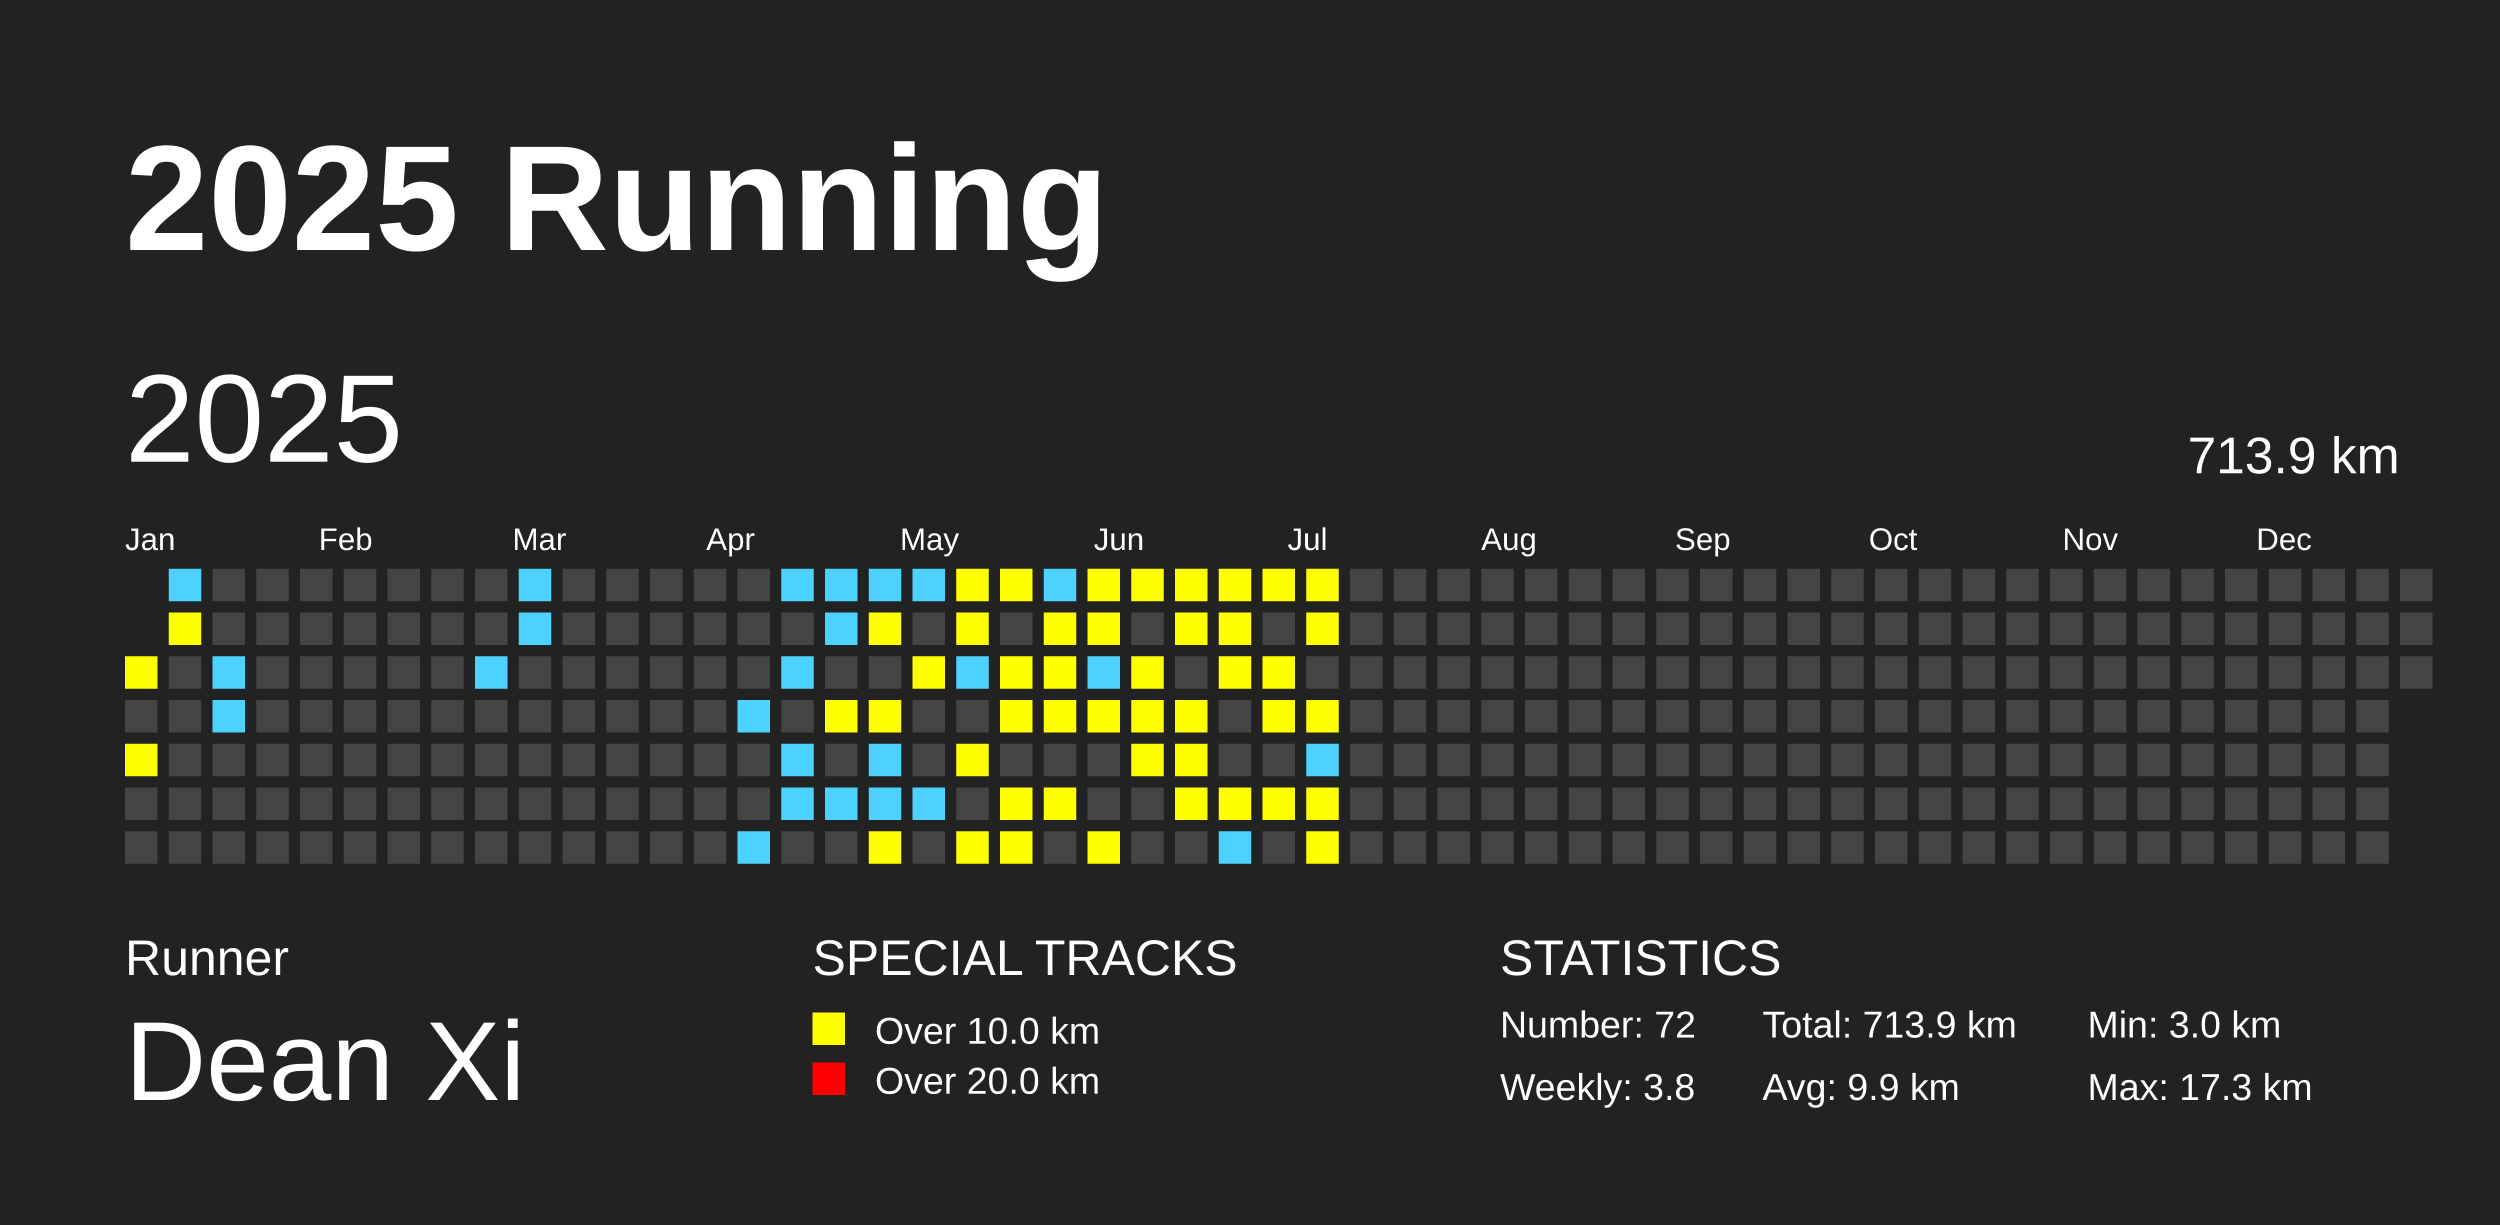
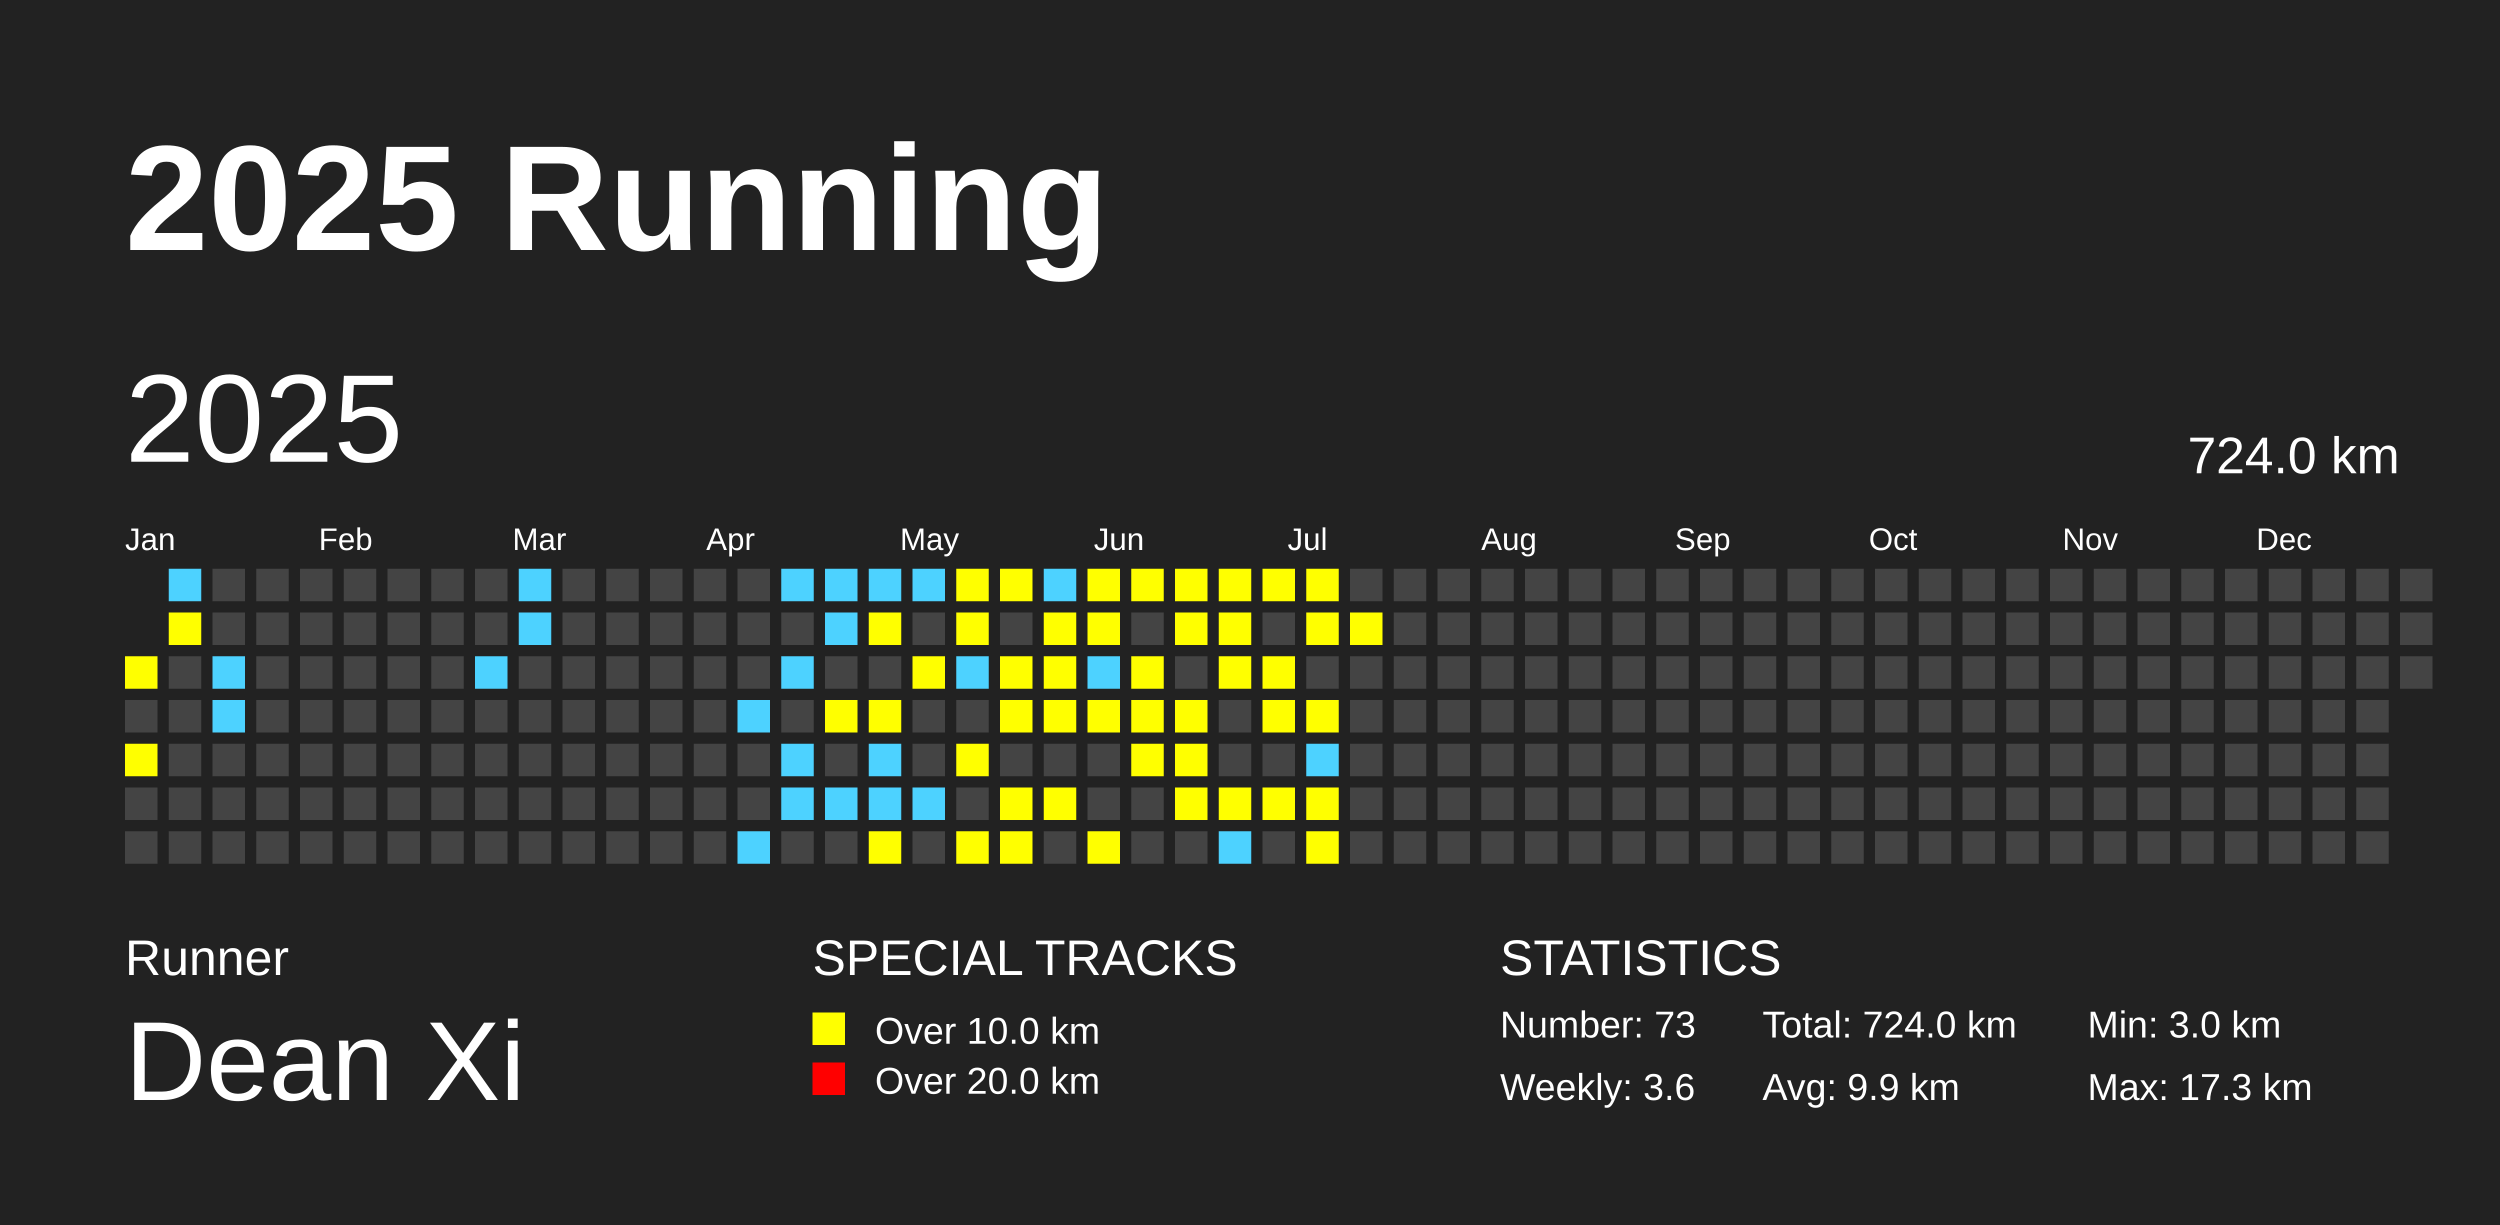
<svg xmlns="http://www.w3.org/2000/svg" baseProfile="full" height="98mm" version="1.1" viewBox="0,0,200,98" width="200mm">
  <defs />
  <rect fill="#222222" height="98" width="200" x="0" y="0" />
  <text fill="#FFFFFF" style="font-size:12px; font-family:Arial; font-weight:bold;" x="10" y="20">2025 Running</text>
  <text fill="#FFFFFF" style="font-size:4px; font-family:Arial" x="10" y="78">Runner</text>
  <text fill="#FFFFFF" style="font-size:9px; font-family:Arial" x="10" y="88">Dean Xi</text>
  <text fill="#FFFFFF" style="font-size:4px; font-family:Arial" x="65" y="78">SPECIAL TRACKS</text>
  <rect fill="yellow" height="2.6" width="2.6" x="65" y="81" />
  <text fill="#FFFFFF" style="font-size:3px; font-family:Arial" x="70" y="83.5">Over 10.0 km</text>
  <rect fill="red" height="2.6" width="2.6" x="65" y="85" />
  <text fill="#FFFFFF" style="font-size:3px; font-family:Arial" x="70" y="87.5">Over 20.0 km</text>
  <text fill="#FFFFFF" style="font-size:4px; font-family:Arial" x="120" y="78">STATISTICS</text>
-   <text fill="#FFFFFF" style="font-size:3px; font-family:Arial" x="120" y="83">Number: 72</text>
-   <text fill="#FFFFFF" style="font-size:3px; font-family:Arial" x="120" y="88">Weekly: 3.8</text>
-   <text fill="#FFFFFF" style="font-size:3px; font-family:Arial" x="141" y="83">Total: 713.9 km</text>
+   <text fill="#FFFFFF" style="font-size:3px; font-family:Arial" x="120" y="83">Number: 73</text>
+   <text fill="#FFFFFF" style="font-size:3px; font-family:Arial" x="120" y="88">Weekly: 3.6</text>
+   <text fill="#FFFFFF" style="font-size:3px; font-family:Arial" x="141" y="83">Total: 724.0 km</text>
  <text fill="#FFFFFF" style="font-size:3px; font-family:Arial" x="141" y="88">Avg: 9.9 km</text>
  <text fill="#FFFFFF" style="font-size:3px; font-family:Arial" x="167" y="83">Min: 3.0 km</text>
  <text fill="#FFFFFF" style="font-size:3px; font-family:Arial" x="167" y="88">Max: 17.3 km</text>
  <text dominant-baseline="hanging" fill="#FFFFFF" style="font-size:10.0px; font-family:Arial;" x="10" y="30">2025</text>
-   <text dominant-baseline="hanging" fill="#FFFFFF" style="font-size:4.125px; font-family:Arial;" x="175" y="35">713.9 km</text>
+   <text dominant-baseline="hanging" fill="#FFFFFF" style="font-size:4.125px; font-family:Arial;" x="175" y="35">724.0 km</text>
  <text fill="#FFFFFF" style="font-size:2.5px; font-family:Arial" x="10.0" y="44">Jan</text>
  <text fill="#FFFFFF" style="font-size:2.5px; font-family:Arial" x="25.5" y="44">Feb</text>
  <text fill="#FFFFFF" style="font-size:2.5px; font-family:Arial" x="41.0" y="44">Mar</text>
  <text fill="#FFFFFF" style="font-size:2.5px; font-family:Arial" x="56.5" y="44">Apr</text>
  <text fill="#FFFFFF" style="font-size:2.5px; font-family:Arial" x="72.0" y="44">May</text>
  <text fill="#FFFFFF" style="font-size:2.5px; font-family:Arial" x="87.5" y="44">Jun</text>
  <text fill="#FFFFFF" style="font-size:2.5px; font-family:Arial" x="103.0" y="44">Jul</text>
  <text fill="#FFFFFF" style="font-size:2.5px; font-family:Arial" x="118.5" y="44">Aug</text>
  <text fill="#FFFFFF" style="font-size:2.5px; font-family:Arial" x="134.0" y="44">Sep</text>
  <text fill="#FFFFFF" style="font-size:2.5px; font-family:Arial" x="149.5" y="44">Oct</text>
  <text fill="#FFFFFF" style="font-size:2.5px; font-family:Arial" x="165.0" y="44">Nov</text>
  <text fill="#FFFFFF" style="font-size:2.5px; font-family:Arial" x="180.5" y="44">Dec</text>
  <rect fill="yellow" height="2.6" width="2.6" x="10.0" y="52.5" />
  <rect fill="#444444" height="2.6" width="2.6" x="10.0" y="56.0" />
  <rect fill="yellow" height="2.6" width="2.6" x="10.0" y="59.5" />
  <rect fill="#444444" height="2.6" width="2.6" x="10.0" y="63.0" />
  <rect fill="#444444" height="2.6" width="2.6" x="10.0" y="66.5" />
  <rect fill="#4DD2FF" height="2.6" width="2.6" x="13.5" y="45.5" />
  <rect fill="yellow" height="2.6" width="2.6" x="13.5" y="49.0" />
  <rect fill="#444444" height="2.6" width="2.6" x="13.5" y="52.5" />
  <rect fill="#444444" height="2.6" width="2.6" x="13.5" y="56.0" />
  <rect fill="#444444" height="2.6" width="2.6" x="13.5" y="59.5" />
  <rect fill="#444444" height="2.6" width="2.6" x="13.5" y="63.0" />
  <rect fill="#444444" height="2.6" width="2.6" x="13.5" y="66.5" />
  <rect fill="#444444" height="2.6" width="2.6" x="17.0" y="45.5" />
  <rect fill="#444444" height="2.6" width="2.6" x="17.0" y="49.0" />
  <rect fill="#4DD2FF" height="2.6" width="2.6" x="17.0" y="52.5" />
  <rect fill="#4DD2FF" height="2.6" width="2.6" x="17.0" y="56.0" />
  <rect fill="#444444" height="2.6" width="2.6" x="17.0" y="59.5" />
  <rect fill="#444444" height="2.6" width="2.6" x="17.0" y="63.0" />
  <rect fill="#444444" height="2.6" width="2.6" x="17.0" y="66.5" />
  <rect fill="#444444" height="2.6" width="2.6" x="20.5" y="45.5" />
  <rect fill="#444444" height="2.6" width="2.6" x="20.5" y="49.0" />
  <rect fill="#444444" height="2.6" width="2.6" x="20.5" y="52.5" />
  <rect fill="#444444" height="2.6" width="2.6" x="20.5" y="56.0" />
  <rect fill="#444444" height="2.6" width="2.6" x="20.5" y="59.5" />
  <rect fill="#444444" height="2.6" width="2.6" x="20.5" y="63.0" />
  <rect fill="#444444" height="2.6" width="2.6" x="20.5" y="66.5" />
  <rect fill="#444444" height="2.6" width="2.6" x="24.0" y="45.5" />
  <rect fill="#444444" height="2.6" width="2.6" x="24.0" y="49.0" />
  <rect fill="#444444" height="2.6" width="2.6" x="24.0" y="52.5" />
  <rect fill="#444444" height="2.6" width="2.6" x="24.0" y="56.0" />
  <rect fill="#444444" height="2.6" width="2.6" x="24.0" y="59.5" />
  <rect fill="#444444" height="2.6" width="2.6" x="24.0" y="63.0" />
  <rect fill="#444444" height="2.6" width="2.6" x="24.0" y="66.5" />
  <rect fill="#444444" height="2.6" width="2.6" x="27.5" y="45.5" />
  <rect fill="#444444" height="2.6" width="2.6" x="27.5" y="49.0" />
  <rect fill="#444444" height="2.6" width="2.6" x="27.5" y="52.5" />
  <rect fill="#444444" height="2.6" width="2.6" x="27.5" y="56.0" />
  <rect fill="#444444" height="2.6" width="2.6" x="27.5" y="59.5" />
  <rect fill="#444444" height="2.6" width="2.6" x="27.5" y="63.0" />
  <rect fill="#444444" height="2.6" width="2.6" x="27.5" y="66.5" />
  <rect fill="#444444" height="2.6" width="2.6" x="31.0" y="45.5" />
  <rect fill="#444444" height="2.6" width="2.6" x="31.0" y="49.0" />
  <rect fill="#444444" height="2.6" width="2.6" x="31.0" y="52.5" />
  <rect fill="#444444" height="2.6" width="2.6" x="31.0" y="56.0" />
  <rect fill="#444444" height="2.6" width="2.6" x="31.0" y="59.5" />
  <rect fill="#444444" height="2.6" width="2.6" x="31.0" y="63.0" />
  <rect fill="#444444" height="2.6" width="2.6" x="31.0" y="66.5" />
  <rect fill="#444444" height="2.6" width="2.6" x="34.5" y="45.5" />
  <rect fill="#444444" height="2.6" width="2.6" x="34.5" y="49.0" />
  <rect fill="#444444" height="2.6" width="2.6" x="34.5" y="52.5" />
  <rect fill="#444444" height="2.6" width="2.6" x="34.5" y="56.0" />
  <rect fill="#444444" height="2.6" width="2.6" x="34.5" y="59.5" />
  <rect fill="#444444" height="2.6" width="2.6" x="34.5" y="63.0" />
  <rect fill="#444444" height="2.6" width="2.6" x="34.5" y="66.5" />
  <rect fill="#444444" height="2.6" width="2.6" x="38.0" y="45.5" />
  <rect fill="#444444" height="2.6" width="2.6" x="38.0" y="49.0" />
  <rect fill="#4DD2FF" height="2.6" width="2.6" x="38.0" y="52.5" />
  <rect fill="#444444" height="2.6" width="2.6" x="38.0" y="56.0" />
  <rect fill="#444444" height="2.6" width="2.6" x="38.0" y="59.5" />
  <rect fill="#444444" height="2.6" width="2.6" x="38.0" y="63.0" />
  <rect fill="#444444" height="2.6" width="2.6" x="38.0" y="66.5" />
  <rect fill="#4DD2FF" height="2.6" width="2.6" x="41.5" y="45.5" />
  <rect fill="#4DD2FF" height="2.6" width="2.6" x="41.5" y="49.0" />
  <rect fill="#444444" height="2.6" width="2.6" x="41.5" y="52.5" />
  <rect fill="#444444" height="2.6" width="2.6" x="41.5" y="56.0" />
  <rect fill="#444444" height="2.6" width="2.6" x="41.5" y="59.5" />
  <rect fill="#444444" height="2.6" width="2.6" x="41.5" y="63.0" />
  <rect fill="#444444" height="2.6" width="2.6" x="41.5" y="66.5" />
  <rect fill="#444444" height="2.6" width="2.6" x="45.0" y="45.5" />
  <rect fill="#444444" height="2.6" width="2.6" x="45.0" y="49.0" />
  <rect fill="#444444" height="2.6" width="2.6" x="45.0" y="52.5" />
  <rect fill="#444444" height="2.6" width="2.6" x="45.0" y="56.0" />
  <rect fill="#444444" height="2.6" width="2.6" x="45.0" y="59.5" />
  <rect fill="#444444" height="2.6" width="2.6" x="45.0" y="63.0" />
  <rect fill="#444444" height="2.6" width="2.6" x="45.0" y="66.5" />
  <rect fill="#444444" height="2.6" width="2.6" x="48.5" y="45.5" />
  <rect fill="#444444" height="2.6" width="2.6" x="48.5" y="49.0" />
  <rect fill="#444444" height="2.6" width="2.6" x="48.5" y="52.5" />
  <rect fill="#444444" height="2.6" width="2.6" x="48.5" y="56.0" />
  <rect fill="#444444" height="2.6" width="2.6" x="48.5" y="59.5" />
  <rect fill="#444444" height="2.6" width="2.6" x="48.5" y="63.0" />
  <rect fill="#444444" height="2.6" width="2.6" x="48.5" y="66.5" />
  <rect fill="#444444" height="2.6" width="2.6" x="52.0" y="45.5" />
  <rect fill="#444444" height="2.6" width="2.6" x="52.0" y="49.0" />
  <rect fill="#444444" height="2.6" width="2.6" x="52.0" y="52.5" />
  <rect fill="#444444" height="2.6" width="2.6" x="52.0" y="56.0" />
  <rect fill="#444444" height="2.6" width="2.6" x="52.0" y="59.5" />
  <rect fill="#444444" height="2.6" width="2.6" x="52.0" y="63.0" />
  <rect fill="#444444" height="2.6" width="2.6" x="52.0" y="66.5" />
  <rect fill="#444444" height="2.6" width="2.6" x="55.5" y="45.5" />
  <rect fill="#444444" height="2.6" width="2.6" x="55.5" y="49.0" />
  <rect fill="#444444" height="2.6" width="2.6" x="55.5" y="52.5" />
  <rect fill="#444444" height="2.6" width="2.6" x="55.5" y="56.0" />
  <rect fill="#444444" height="2.6" width="2.6" x="55.5" y="59.5" />
  <rect fill="#444444" height="2.6" width="2.6" x="55.5" y="63.0" />
  <rect fill="#444444" height="2.6" width="2.6" x="55.5" y="66.5" />
  <rect fill="#444444" height="2.6" width="2.6" x="59.0" y="45.5" />
  <rect fill="#444444" height="2.6" width="2.6" x="59.0" y="49.0" />
  <rect fill="#444444" height="2.6" width="2.6" x="59.0" y="52.5" />
  <rect fill="#4DD2FF" height="2.6" width="2.6" x="59.0" y="56.0" />
  <rect fill="#444444" height="2.6" width="2.6" x="59.0" y="59.5" />
  <rect fill="#444444" height="2.6" width="2.6" x="59.0" y="63.0" />
  <rect fill="#4DD2FF" height="2.6" width="2.6" x="59.0" y="66.5" />
  <rect fill="#4DD2FF" height="2.6" width="2.6" x="62.5" y="45.5" />
  <rect fill="#444444" height="2.6" width="2.6" x="62.5" y="49.0" />
  <rect fill="#4DD2FF" height="2.6" width="2.6" x="62.5" y="52.5" />
  <rect fill="#444444" height="2.6" width="2.6" x="62.5" y="56.0" />
  <rect fill="#4DD2FF" height="2.6" width="2.6" x="62.5" y="59.5" />
  <rect fill="#4DD2FF" height="2.6" width="2.6" x="62.5" y="63.0" />
  <rect fill="#444444" height="2.6" width="2.6" x="62.5" y="66.5" />
  <rect fill="#4DD2FF" height="2.6" width="2.6" x="66.0" y="45.5" />
  <rect fill="#4DD2FF" height="2.6" width="2.6" x="66.0" y="49.0" />
  <rect fill="#444444" height="2.6" width="2.6" x="66.0" y="52.5" />
  <rect fill="yellow" height="2.6" width="2.6" x="66.0" y="56.0" />
  <rect fill="#444444" height="2.6" width="2.6" x="66.0" y="59.5" />
  <rect fill="#4DD2FF" height="2.6" width="2.6" x="66.0" y="63.0" />
  <rect fill="#444444" height="2.6" width="2.6" x="66.0" y="66.5" />
  <rect fill="#4DD2FF" height="2.6" width="2.6" x="69.5" y="45.5" />
  <rect fill="yellow" height="2.6" width="2.6" x="69.5" y="49.0" />
  <rect fill="#444444" height="2.6" width="2.6" x="69.5" y="52.5" />
  <rect fill="yellow" height="2.6" width="2.6" x="69.5" y="56.0" />
  <rect fill="#4DD2FF" height="2.6" width="2.6" x="69.5" y="59.5" />
  <rect fill="#4DD2FF" height="2.6" width="2.6" x="69.5" y="63.0" />
  <rect fill="yellow" height="2.6" width="2.6" x="69.5" y="66.5" />
  <rect fill="#4DD2FF" height="2.6" width="2.6" x="73.0" y="45.5" />
  <rect fill="#444444" height="2.6" width="2.6" x="73.0" y="49.0" />
  <rect fill="yellow" height="2.6" width="2.6" x="73.0" y="52.5" />
  <rect fill="#444444" height="2.6" width="2.6" x="73.0" y="56.0" />
  <rect fill="#444444" height="2.6" width="2.6" x="73.0" y="59.5" />
  <rect fill="#4DD2FF" height="2.6" width="2.6" x="73.0" y="63.0" />
  <rect fill="#444444" height="2.6" width="2.6" x="73.0" y="66.5" />
  <rect fill="yellow" height="2.6" width="2.6" x="76.5" y="45.5" />
  <rect fill="yellow" height="2.6" width="2.6" x="76.5" y="49.0" />
  <rect fill="#4DD2FF" height="2.6" width="2.6" x="76.5" y="52.5" />
  <rect fill="#444444" height="2.6" width="2.6" x="76.5" y="56.0" />
  <rect fill="yellow" height="2.6" width="2.6" x="76.5" y="59.5" />
  <rect fill="#444444" height="2.6" width="2.6" x="76.5" y="63.0" />
  <rect fill="yellow" height="2.6" width="2.6" x="76.5" y="66.5" />
  <rect fill="yellow" height="2.6" width="2.6" x="80.0" y="45.5" />
  <rect fill="#444444" height="2.6" width="2.6" x="80.0" y="49.0" />
  <rect fill="yellow" height="2.6" width="2.6" x="80.0" y="52.5" />
  <rect fill="yellow" height="2.6" width="2.6" x="80.0" y="56.0" />
  <rect fill="#444444" height="2.6" width="2.6" x="80.0" y="59.5" />
  <rect fill="yellow" height="2.6" width="2.6" x="80.0" y="63.0" />
  <rect fill="yellow" height="2.6" width="2.6" x="80.0" y="66.5" />
  <rect fill="#4DD2FF" height="2.6" width="2.6" x="83.5" y="45.5" />
  <rect fill="yellow" height="2.6" width="2.6" x="83.5" y="49.0" />
  <rect fill="yellow" height="2.6" width="2.6" x="83.5" y="52.5" />
  <rect fill="yellow" height="2.6" width="2.6" x="83.5" y="56.0" />
  <rect fill="#444444" height="2.6" width="2.6" x="83.5" y="59.5" />
  <rect fill="yellow" height="2.6" width="2.6" x="83.5" y="63.0" />
  <rect fill="#444444" height="2.6" width="2.6" x="83.5" y="66.5" />
  <rect fill="yellow" height="2.6" width="2.6" x="87.0" y="45.5" />
  <rect fill="yellow" height="2.6" width="2.6" x="87.0" y="49.0" />
  <rect fill="#4DD2FF" height="2.6" width="2.6" x="87.0" y="52.5" />
  <rect fill="yellow" height="2.6" width="2.6" x="87.0" y="56.0" />
  <rect fill="#444444" height="2.6" width="2.6" x="87.0" y="59.5" />
  <rect fill="#444444" height="2.6" width="2.6" x="87.0" y="63.0" />
  <rect fill="yellow" height="2.6" width="2.6" x="87.0" y="66.5" />
  <rect fill="yellow" height="2.6" width="2.6" x="90.5" y="45.5" />
  <rect fill="#444444" height="2.6" width="2.6" x="90.5" y="49.0" />
  <rect fill="yellow" height="2.6" width="2.6" x="90.5" y="52.5" />
  <rect fill="yellow" height="2.6" width="2.6" x="90.5" y="56.0" />
  <rect fill="yellow" height="2.6" width="2.6" x="90.5" y="59.5" />
  <rect fill="#444444" height="2.6" width="2.6" x="90.5" y="63.0" />
  <rect fill="#444444" height="2.6" width="2.6" x="90.5" y="66.5" />
  <rect fill="yellow" height="2.6" width="2.6" x="94.0" y="45.5" />
  <rect fill="yellow" height="2.6" width="2.6" x="94.0" y="49.0" />
  <rect fill="#444444" height="2.6" width="2.6" x="94.0" y="52.5" />
  <rect fill="yellow" height="2.6" width="2.6" x="94.0" y="56.0" />
  <rect fill="yellow" height="2.6" width="2.6" x="94.0" y="59.5" />
  <rect fill="yellow" height="2.6" width="2.6" x="94.0" y="63.0" />
  <rect fill="#444444" height="2.6" width="2.6" x="94.0" y="66.5" />
  <rect fill="yellow" height="2.6" width="2.6" x="97.5" y="45.5" />
  <rect fill="yellow" height="2.6" width="2.6" x="97.5" y="49.0" />
  <rect fill="yellow" height="2.6" width="2.6" x="97.5" y="52.5" />
  <rect fill="#444444" height="2.6" width="2.6" x="97.5" y="56.0" />
  <rect fill="#444444" height="2.6" width="2.6" x="97.5" y="59.5" />
  <rect fill="yellow" height="2.6" width="2.6" x="97.5" y="63.0" />
  <rect fill="#4DD2FF" height="2.6" width="2.6" x="97.5" y="66.5" />
  <rect fill="yellow" height="2.6" width="2.6" x="101.0" y="45.5" />
  <rect fill="#444444" height="2.6" width="2.6" x="101.0" y="49.0" />
  <rect fill="yellow" height="2.6" width="2.6" x="101.0" y="52.5" />
  <rect fill="yellow" height="2.6" width="2.6" x="101.0" y="56.0" />
  <rect fill="#444444" height="2.6" width="2.6" x="101.0" y="59.5" />
  <rect fill="yellow" height="2.6" width="2.6" x="101.0" y="63.0" />
  <rect fill="#444444" height="2.6" width="2.6" x="101.0" y="66.5" />
  <rect fill="yellow" height="2.6" width="2.6" x="104.5" y="45.5" />
  <rect fill="yellow" height="2.6" width="2.6" x="104.5" y="49.0" />
  <rect fill="#444444" height="2.6" width="2.6" x="104.5" y="52.5" />
  <rect fill="yellow" height="2.6" width="2.6" x="104.5" y="56.0" />
  <rect fill="#4DD2FF" height="2.6" width="2.6" x="104.5" y="59.5" />
  <rect fill="yellow" height="2.6" width="2.6" x="104.5" y="63.0" />
  <rect fill="yellow" height="2.6" width="2.6" x="104.5" y="66.5" />
  <rect fill="#444444" height="2.6" width="2.6" x="108.0" y="45.5" />
-   <rect fill="#444444" height="2.6" width="2.6" x="108.0" y="49.0" />
+   <rect fill="yellow" height="2.6" width="2.6" x="108.0" y="49.0" />
  <rect fill="#444444" height="2.6" width="2.6" x="108.0" y="52.5" />
  <rect fill="#444444" height="2.6" width="2.6" x="108.0" y="56.0" />
  <rect fill="#444444" height="2.6" width="2.6" x="108.0" y="59.5" />
  <rect fill="#444444" height="2.6" width="2.6" x="108.0" y="63.0" />
  <rect fill="#444444" height="2.6" width="2.6" x="108.0" y="66.5" />
  <rect fill="#444444" height="2.6" width="2.6" x="111.5" y="45.5" />
  <rect fill="#444444" height="2.6" width="2.6" x="111.5" y="49.0" />
  <rect fill="#444444" height="2.6" width="2.6" x="111.5" y="52.5" />
  <rect fill="#444444" height="2.6" width="2.6" x="111.5" y="56.0" />
  <rect fill="#444444" height="2.6" width="2.6" x="111.5" y="59.5" />
  <rect fill="#444444" height="2.6" width="2.6" x="111.5" y="63.0" />
  <rect fill="#444444" height="2.6" width="2.6" x="111.5" y="66.5" />
  <rect fill="#444444" height="2.6" width="2.6" x="115.0" y="45.5" />
  <rect fill="#444444" height="2.6" width="2.6" x="115.0" y="49.0" />
  <rect fill="#444444" height="2.6" width="2.6" x="115.0" y="52.5" />
  <rect fill="#444444" height="2.6" width="2.6" x="115.0" y="56.0" />
  <rect fill="#444444" height="2.6" width="2.6" x="115.0" y="59.5" />
  <rect fill="#444444" height="2.6" width="2.6" x="115.0" y="63.0" />
  <rect fill="#444444" height="2.6" width="2.6" x="115.0" y="66.5" />
  <rect fill="#444444" height="2.6" width="2.6" x="118.5" y="45.5" />
  <rect fill="#444444" height="2.6" width="2.6" x="118.5" y="49.0" />
  <rect fill="#444444" height="2.6" width="2.6" x="118.5" y="52.5" />
  <rect fill="#444444" height="2.6" width="2.6" x="118.5" y="56.0" />
  <rect fill="#444444" height="2.6" width="2.6" x="118.5" y="59.5" />
  <rect fill="#444444" height="2.6" width="2.6" x="118.5" y="63.0" />
  <rect fill="#444444" height="2.6" width="2.6" x="118.5" y="66.5" />
  <rect fill="#444444" height="2.6" width="2.6" x="122.0" y="45.5" />
  <rect fill="#444444" height="2.6" width="2.6" x="122.0" y="49.0" />
  <rect fill="#444444" height="2.6" width="2.6" x="122.0" y="52.5" />
  <rect fill="#444444" height="2.6" width="2.6" x="122.0" y="56.0" />
  <rect fill="#444444" height="2.6" width="2.6" x="122.0" y="59.5" />
  <rect fill="#444444" height="2.6" width="2.6" x="122.0" y="63.0" />
  <rect fill="#444444" height="2.6" width="2.6" x="122.0" y="66.5" />
  <rect fill="#444444" height="2.6" width="2.6" x="125.5" y="45.5" />
  <rect fill="#444444" height="2.6" width="2.6" x="125.5" y="49.0" />
  <rect fill="#444444" height="2.6" width="2.6" x="125.5" y="52.5" />
  <rect fill="#444444" height="2.6" width="2.6" x="125.5" y="56.0" />
  <rect fill="#444444" height="2.6" width="2.6" x="125.5" y="59.5" />
  <rect fill="#444444" height="2.6" width="2.6" x="125.5" y="63.0" />
  <rect fill="#444444" height="2.6" width="2.6" x="125.5" y="66.5" />
  <rect fill="#444444" height="2.6" width="2.6" x="129.0" y="45.5" />
  <rect fill="#444444" height="2.6" width="2.6" x="129.0" y="49.0" />
  <rect fill="#444444" height="2.6" width="2.6" x="129.0" y="52.5" />
  <rect fill="#444444" height="2.6" width="2.6" x="129.0" y="56.0" />
  <rect fill="#444444" height="2.6" width="2.6" x="129.0" y="59.5" />
  <rect fill="#444444" height="2.6" width="2.6" x="129.0" y="63.0" />
  <rect fill="#444444" height="2.6" width="2.6" x="129.0" y="66.5" />
  <rect fill="#444444" height="2.6" width="2.6" x="132.5" y="45.5" />
  <rect fill="#444444" height="2.6" width="2.6" x="132.5" y="49.0" />
  <rect fill="#444444" height="2.6" width="2.6" x="132.5" y="52.5" />
  <rect fill="#444444" height="2.6" width="2.6" x="132.5" y="56.0" />
  <rect fill="#444444" height="2.6" width="2.6" x="132.5" y="59.5" />
  <rect fill="#444444" height="2.6" width="2.6" x="132.5" y="63.0" />
  <rect fill="#444444" height="2.6" width="2.6" x="132.5" y="66.5" />
  <rect fill="#444444" height="2.6" width="2.6" x="136.0" y="45.5" />
  <rect fill="#444444" height="2.6" width="2.6" x="136.0" y="49.0" />
  <rect fill="#444444" height="2.6" width="2.6" x="136.0" y="52.5" />
  <rect fill="#444444" height="2.6" width="2.6" x="136.0" y="56.0" />
  <rect fill="#444444" height="2.6" width="2.6" x="136.0" y="59.5" />
  <rect fill="#444444" height="2.6" width="2.6" x="136.0" y="63.0" />
  <rect fill="#444444" height="2.6" width="2.6" x="136.0" y="66.5" />
  <rect fill="#444444" height="2.6" width="2.6" x="139.5" y="45.5" />
  <rect fill="#444444" height="2.6" width="2.6" x="139.5" y="49.0" />
  <rect fill="#444444" height="2.6" width="2.6" x="139.5" y="52.5" />
  <rect fill="#444444" height="2.6" width="2.6" x="139.5" y="56.0" />
  <rect fill="#444444" height="2.6" width="2.6" x="139.5" y="59.5" />
  <rect fill="#444444" height="2.6" width="2.6" x="139.5" y="63.0" />
  <rect fill="#444444" height="2.6" width="2.6" x="139.5" y="66.5" />
  <rect fill="#444444" height="2.6" width="2.6" x="143.0" y="45.5" />
  <rect fill="#444444" height="2.6" width="2.6" x="143.0" y="49.0" />
  <rect fill="#444444" height="2.6" width="2.6" x="143.0" y="52.5" />
  <rect fill="#444444" height="2.6" width="2.6" x="143.0" y="56.0" />
  <rect fill="#444444" height="2.6" width="2.6" x="143.0" y="59.5" />
  <rect fill="#444444" height="2.6" width="2.6" x="143.0" y="63.0" />
  <rect fill="#444444" height="2.6" width="2.6" x="143.0" y="66.5" />
  <rect fill="#444444" height="2.6" width="2.6" x="146.5" y="45.5" />
  <rect fill="#444444" height="2.6" width="2.6" x="146.5" y="49.0" />
  <rect fill="#444444" height="2.6" width="2.6" x="146.5" y="52.5" />
  <rect fill="#444444" height="2.6" width="2.6" x="146.5" y="56.0" />
  <rect fill="#444444" height="2.6" width="2.6" x="146.5" y="59.5" />
  <rect fill="#444444" height="2.6" width="2.6" x="146.5" y="63.0" />
  <rect fill="#444444" height="2.6" width="2.6" x="146.5" y="66.5" />
  <rect fill="#444444" height="2.6" width="2.6" x="150.0" y="45.5" />
  <rect fill="#444444" height="2.6" width="2.6" x="150.0" y="49.0" />
  <rect fill="#444444" height="2.6" width="2.6" x="150.0" y="52.5" />
  <rect fill="#444444" height="2.6" width="2.6" x="150.0" y="56.0" />
  <rect fill="#444444" height="2.6" width="2.6" x="150.0" y="59.5" />
  <rect fill="#444444" height="2.6" width="2.6" x="150.0" y="63.0" />
  <rect fill="#444444" height="2.6" width="2.6" x="150.0" y="66.5" />
  <rect fill="#444444" height="2.6" width="2.6" x="153.5" y="45.5" />
  <rect fill="#444444" height="2.6" width="2.6" x="153.5" y="49.0" />
  <rect fill="#444444" height="2.6" width="2.6" x="153.5" y="52.5" />
  <rect fill="#444444" height="2.6" width="2.6" x="153.5" y="56.0" />
  <rect fill="#444444" height="2.6" width="2.6" x="153.5" y="59.5" />
  <rect fill="#444444" height="2.6" width="2.6" x="153.5" y="63.0" />
  <rect fill="#444444" height="2.6" width="2.6" x="153.5" y="66.5" />
  <rect fill="#444444" height="2.6" width="2.6" x="157.0" y="45.5" />
  <rect fill="#444444" height="2.6" width="2.6" x="157.0" y="49.0" />
  <rect fill="#444444" height="2.6" width="2.6" x="157.0" y="52.5" />
  <rect fill="#444444" height="2.6" width="2.6" x="157.0" y="56.0" />
  <rect fill="#444444" height="2.6" width="2.6" x="157.0" y="59.5" />
  <rect fill="#444444" height="2.6" width="2.6" x="157.0" y="63.0" />
  <rect fill="#444444" height="2.6" width="2.6" x="157.0" y="66.5" />
  <rect fill="#444444" height="2.6" width="2.6" x="160.5" y="45.5" />
  <rect fill="#444444" height="2.6" width="2.6" x="160.5" y="49.0" />
  <rect fill="#444444" height="2.6" width="2.6" x="160.5" y="52.5" />
  <rect fill="#444444" height="2.6" width="2.6" x="160.5" y="56.0" />
  <rect fill="#444444" height="2.6" width="2.6" x="160.5" y="59.5" />
  <rect fill="#444444" height="2.6" width="2.6" x="160.5" y="63.0" />
  <rect fill="#444444" height="2.6" width="2.6" x="160.5" y="66.5" />
  <rect fill="#444444" height="2.6" width="2.6" x="164.0" y="45.5" />
  <rect fill="#444444" height="2.6" width="2.6" x="164.0" y="49.0" />
  <rect fill="#444444" height="2.6" width="2.6" x="164.0" y="52.5" />
  <rect fill="#444444" height="2.6" width="2.6" x="164.0" y="56.0" />
  <rect fill="#444444" height="2.6" width="2.6" x="164.0" y="59.5" />
  <rect fill="#444444" height="2.6" width="2.6" x="164.0" y="63.0" />
  <rect fill="#444444" height="2.6" width="2.6" x="164.0" y="66.5" />
  <rect fill="#444444" height="2.6" width="2.6" x="167.5" y="45.5" />
  <rect fill="#444444" height="2.6" width="2.6" x="167.5" y="49.0" />
  <rect fill="#444444" height="2.6" width="2.6" x="167.5" y="52.5" />
  <rect fill="#444444" height="2.6" width="2.6" x="167.5" y="56.0" />
  <rect fill="#444444" height="2.6" width="2.6" x="167.5" y="59.5" />
  <rect fill="#444444" height="2.6" width="2.6" x="167.5" y="63.0" />
  <rect fill="#444444" height="2.6" width="2.6" x="167.5" y="66.5" />
  <rect fill="#444444" height="2.6" width="2.6" x="171.0" y="45.5" />
  <rect fill="#444444" height="2.6" width="2.6" x="171.0" y="49.0" />
  <rect fill="#444444" height="2.6" width="2.6" x="171.0" y="52.5" />
  <rect fill="#444444" height="2.6" width="2.6" x="171.0" y="56.0" />
  <rect fill="#444444" height="2.6" width="2.6" x="171.0" y="59.5" />
  <rect fill="#444444" height="2.6" width="2.6" x="171.0" y="63.0" />
  <rect fill="#444444" height="2.6" width="2.6" x="171.0" y="66.5" />
  <rect fill="#444444" height="2.6" width="2.6" x="174.5" y="45.5" />
  <rect fill="#444444" height="2.6" width="2.6" x="174.5" y="49.0" />
  <rect fill="#444444" height="2.6" width="2.6" x="174.5" y="52.5" />
  <rect fill="#444444" height="2.6" width="2.6" x="174.5" y="56.0" />
  <rect fill="#444444" height="2.6" width="2.6" x="174.5" y="59.5" />
  <rect fill="#444444" height="2.6" width="2.6" x="174.5" y="63.0" />
  <rect fill="#444444" height="2.6" width="2.6" x="174.5" y="66.5" />
  <rect fill="#444444" height="2.6" width="2.6" x="178.0" y="45.5" />
  <rect fill="#444444" height="2.6" width="2.6" x="178.0" y="49.0" />
  <rect fill="#444444" height="2.6" width="2.6" x="178.0" y="52.5" />
  <rect fill="#444444" height="2.6" width="2.6" x="178.0" y="56.0" />
  <rect fill="#444444" height="2.6" width="2.6" x="178.0" y="59.5" />
  <rect fill="#444444" height="2.6" width="2.6" x="178.0" y="63.0" />
  <rect fill="#444444" height="2.6" width="2.6" x="178.0" y="66.5" />
  <rect fill="#444444" height="2.6" width="2.6" x="181.5" y="45.5" />
  <rect fill="#444444" height="2.6" width="2.6" x="181.5" y="49.0" />
  <rect fill="#444444" height="2.6" width="2.6" x="181.5" y="52.5" />
  <rect fill="#444444" height="2.6" width="2.6" x="181.5" y="56.0" />
  <rect fill="#444444" height="2.6" width="2.6" x="181.5" y="59.5" />
  <rect fill="#444444" height="2.6" width="2.6" x="181.5" y="63.0" />
  <rect fill="#444444" height="2.6" width="2.6" x="181.5" y="66.5" />
  <rect fill="#444444" height="2.6" width="2.6" x="185.0" y="45.5" />
  <rect fill="#444444" height="2.6" width="2.6" x="185.0" y="49.0" />
  <rect fill="#444444" height="2.6" width="2.6" x="185.0" y="52.5" />
  <rect fill="#444444" height="2.6" width="2.6" x="185.0" y="56.0" />
  <rect fill="#444444" height="2.6" width="2.6" x="185.0" y="59.5" />
  <rect fill="#444444" height="2.6" width="2.6" x="185.0" y="63.0" />
  <rect fill="#444444" height="2.6" width="2.6" x="185.0" y="66.5" />
  <rect fill="#444444" height="2.6" width="2.6" x="188.5" y="45.5" />
  <rect fill="#444444" height="2.6" width="2.6" x="188.5" y="49.0" />
  <rect fill="#444444" height="2.6" width="2.6" x="188.5" y="52.5" />
  <rect fill="#444444" height="2.6" width="2.6" x="188.5" y="56.0" />
  <rect fill="#444444" height="2.6" width="2.6" x="188.5" y="59.5" />
  <rect fill="#444444" height="2.6" width="2.6" x="188.5" y="63.0" />
  <rect fill="#444444" height="2.6" width="2.6" x="188.5" y="66.5" />
  <rect fill="#444444" height="2.6" width="2.6" x="192.0" y="45.5" />
  <rect fill="#444444" height="2.6" width="2.6" x="192.0" y="49.0" />
  <rect fill="#444444" height="2.6" width="2.6" x="192.0" y="52.5" />
</svg>
